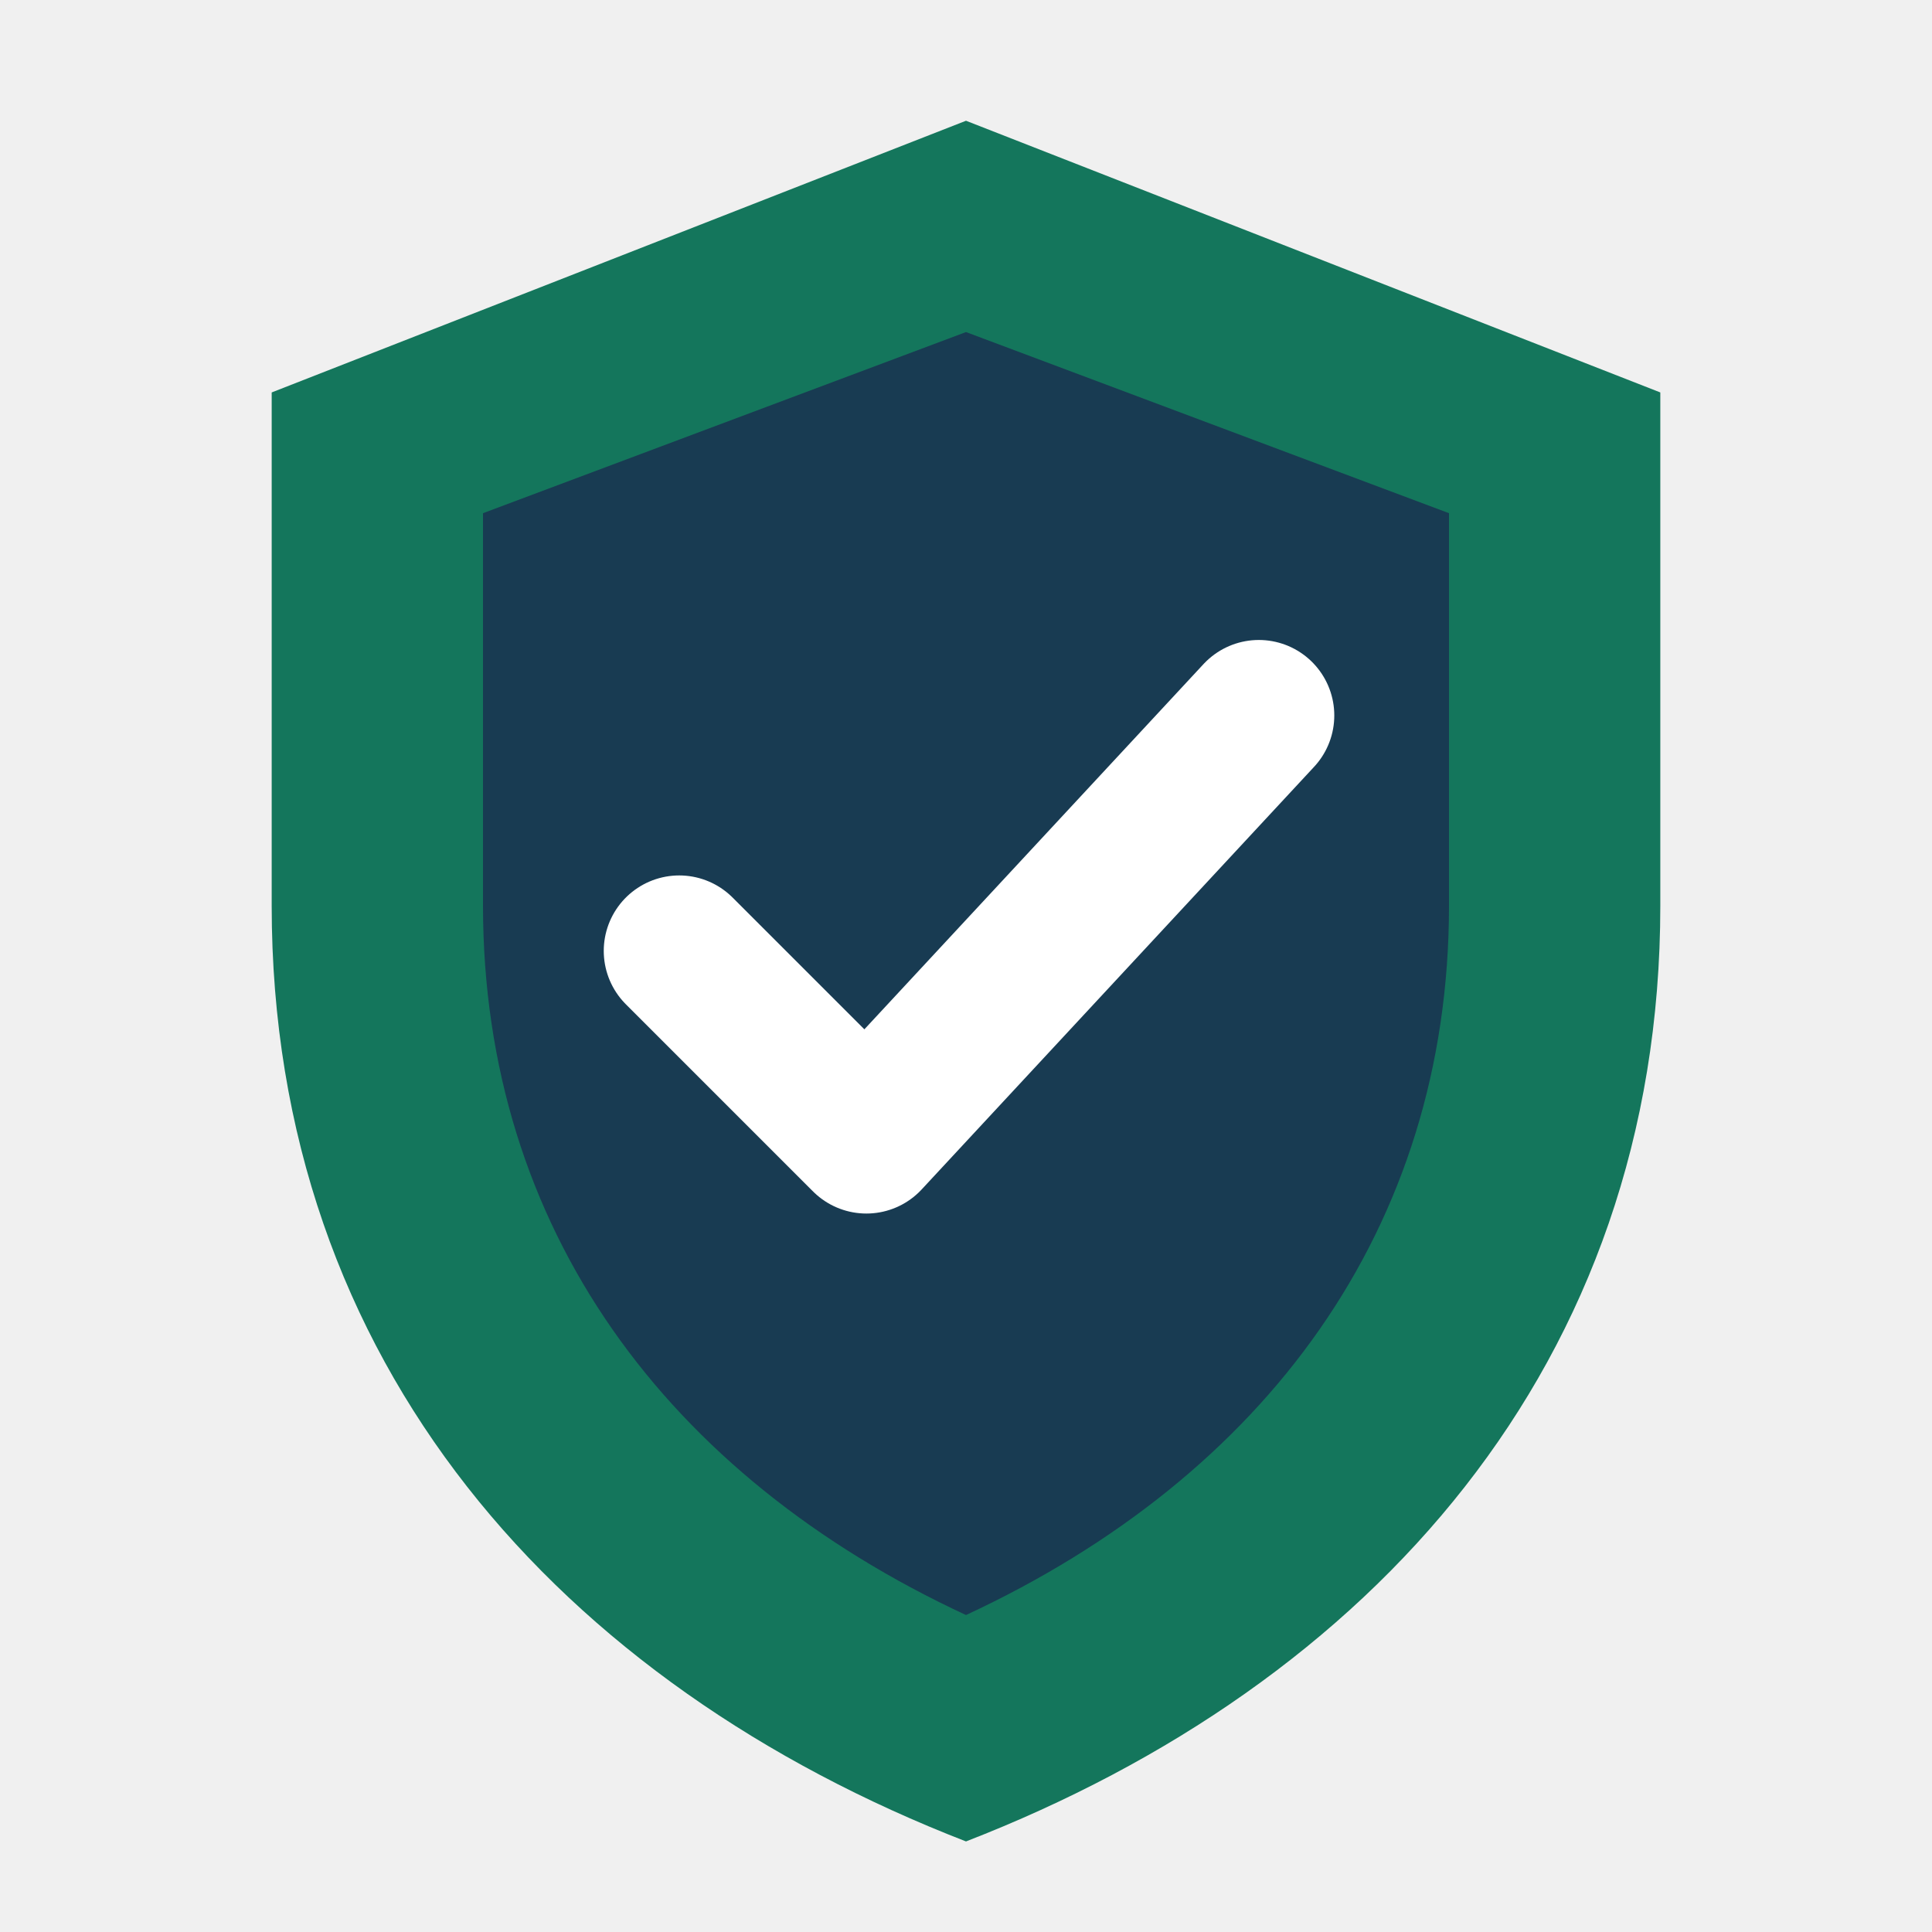
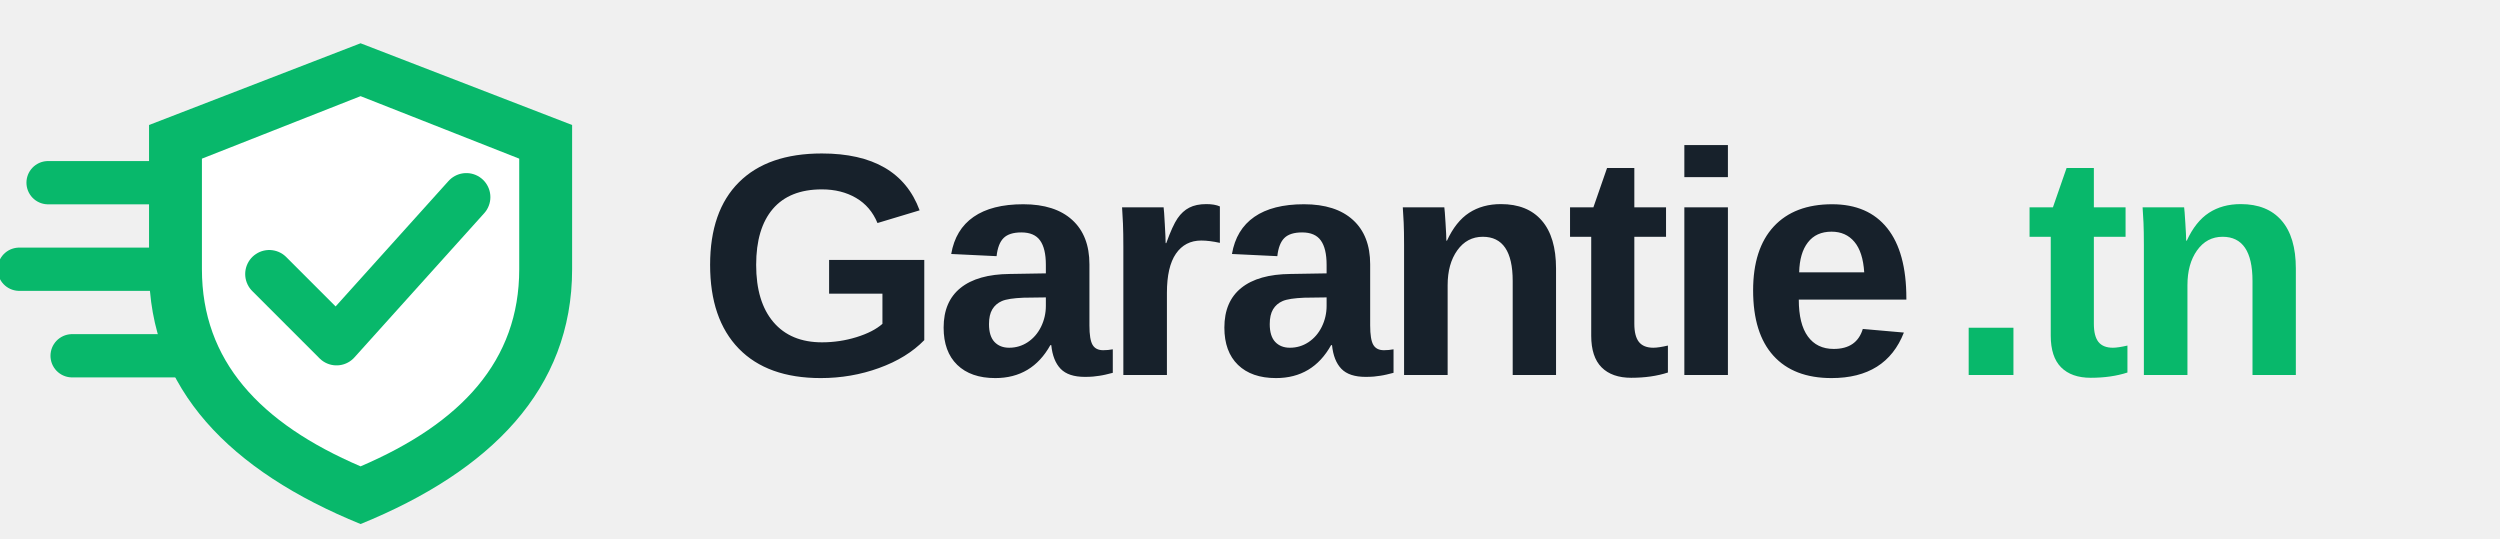
- <svg xmlns="http://www.w3.org/2000/svg" viewBox="0 0 64 64" role="img" aria-labelledby="title">
-   <path d="M32 4 55 13v17c0 15.2-9.6 25.8-23 31C18.6 55.8 9 45.2 9 30V13L32 4Z" fill="#14765C" />
-   <path d="M32 11 48 17v13c0 10.7-6.1 18.9-16 23.5C22.1 48.9 16 40.7 16 30V17l16-6Z" fill="#183B52" />
-   <path d="m22.5 31.5 6.2 6.2 13-14" fill="none" stroke="#fff" stroke-width="5" stroke-linecap="round" stroke-linejoin="round" />
+ <svg xmlns="http://www.w3.org/2000/svg" viewBox="0 0 520 112" role="img" aria-labelledby="title">
+   <g fill="none" stroke="#08B86B" stroke-width="9" stroke-linecap="round">
+     <path d="M10 38h28M4 56h34M15 74h23" />
+   </g>
+   <path d="M75 9 119 26v30c0 25-17 42-44 53C48 98 31 81 31 56V26Z" fill="#08B86B" />
+   <path d="M75 20 108 33v23c0 19-12 32-33 41C54 88 42 75 42 56V33Z" fill="#fff" />
+   <path d="m56 57 14 14 27-30" fill="none" stroke="#08B86B" stroke-width="10" stroke-linecap="round" stroke-linejoin="round" />
+   <text x="145" y="78" font-family="Arial, Helvetica, sans-serif" font-size="66" font-weight="800" letter-spacing="-2" fill="#17212B">Garantie</text>
+   <text x="405" y="78" font-family="Arial, Helvetica, sans-serif" font-size="66" font-weight="800" letter-spacing="-2" fill="#08B86B">.tn</text>
</svg>
